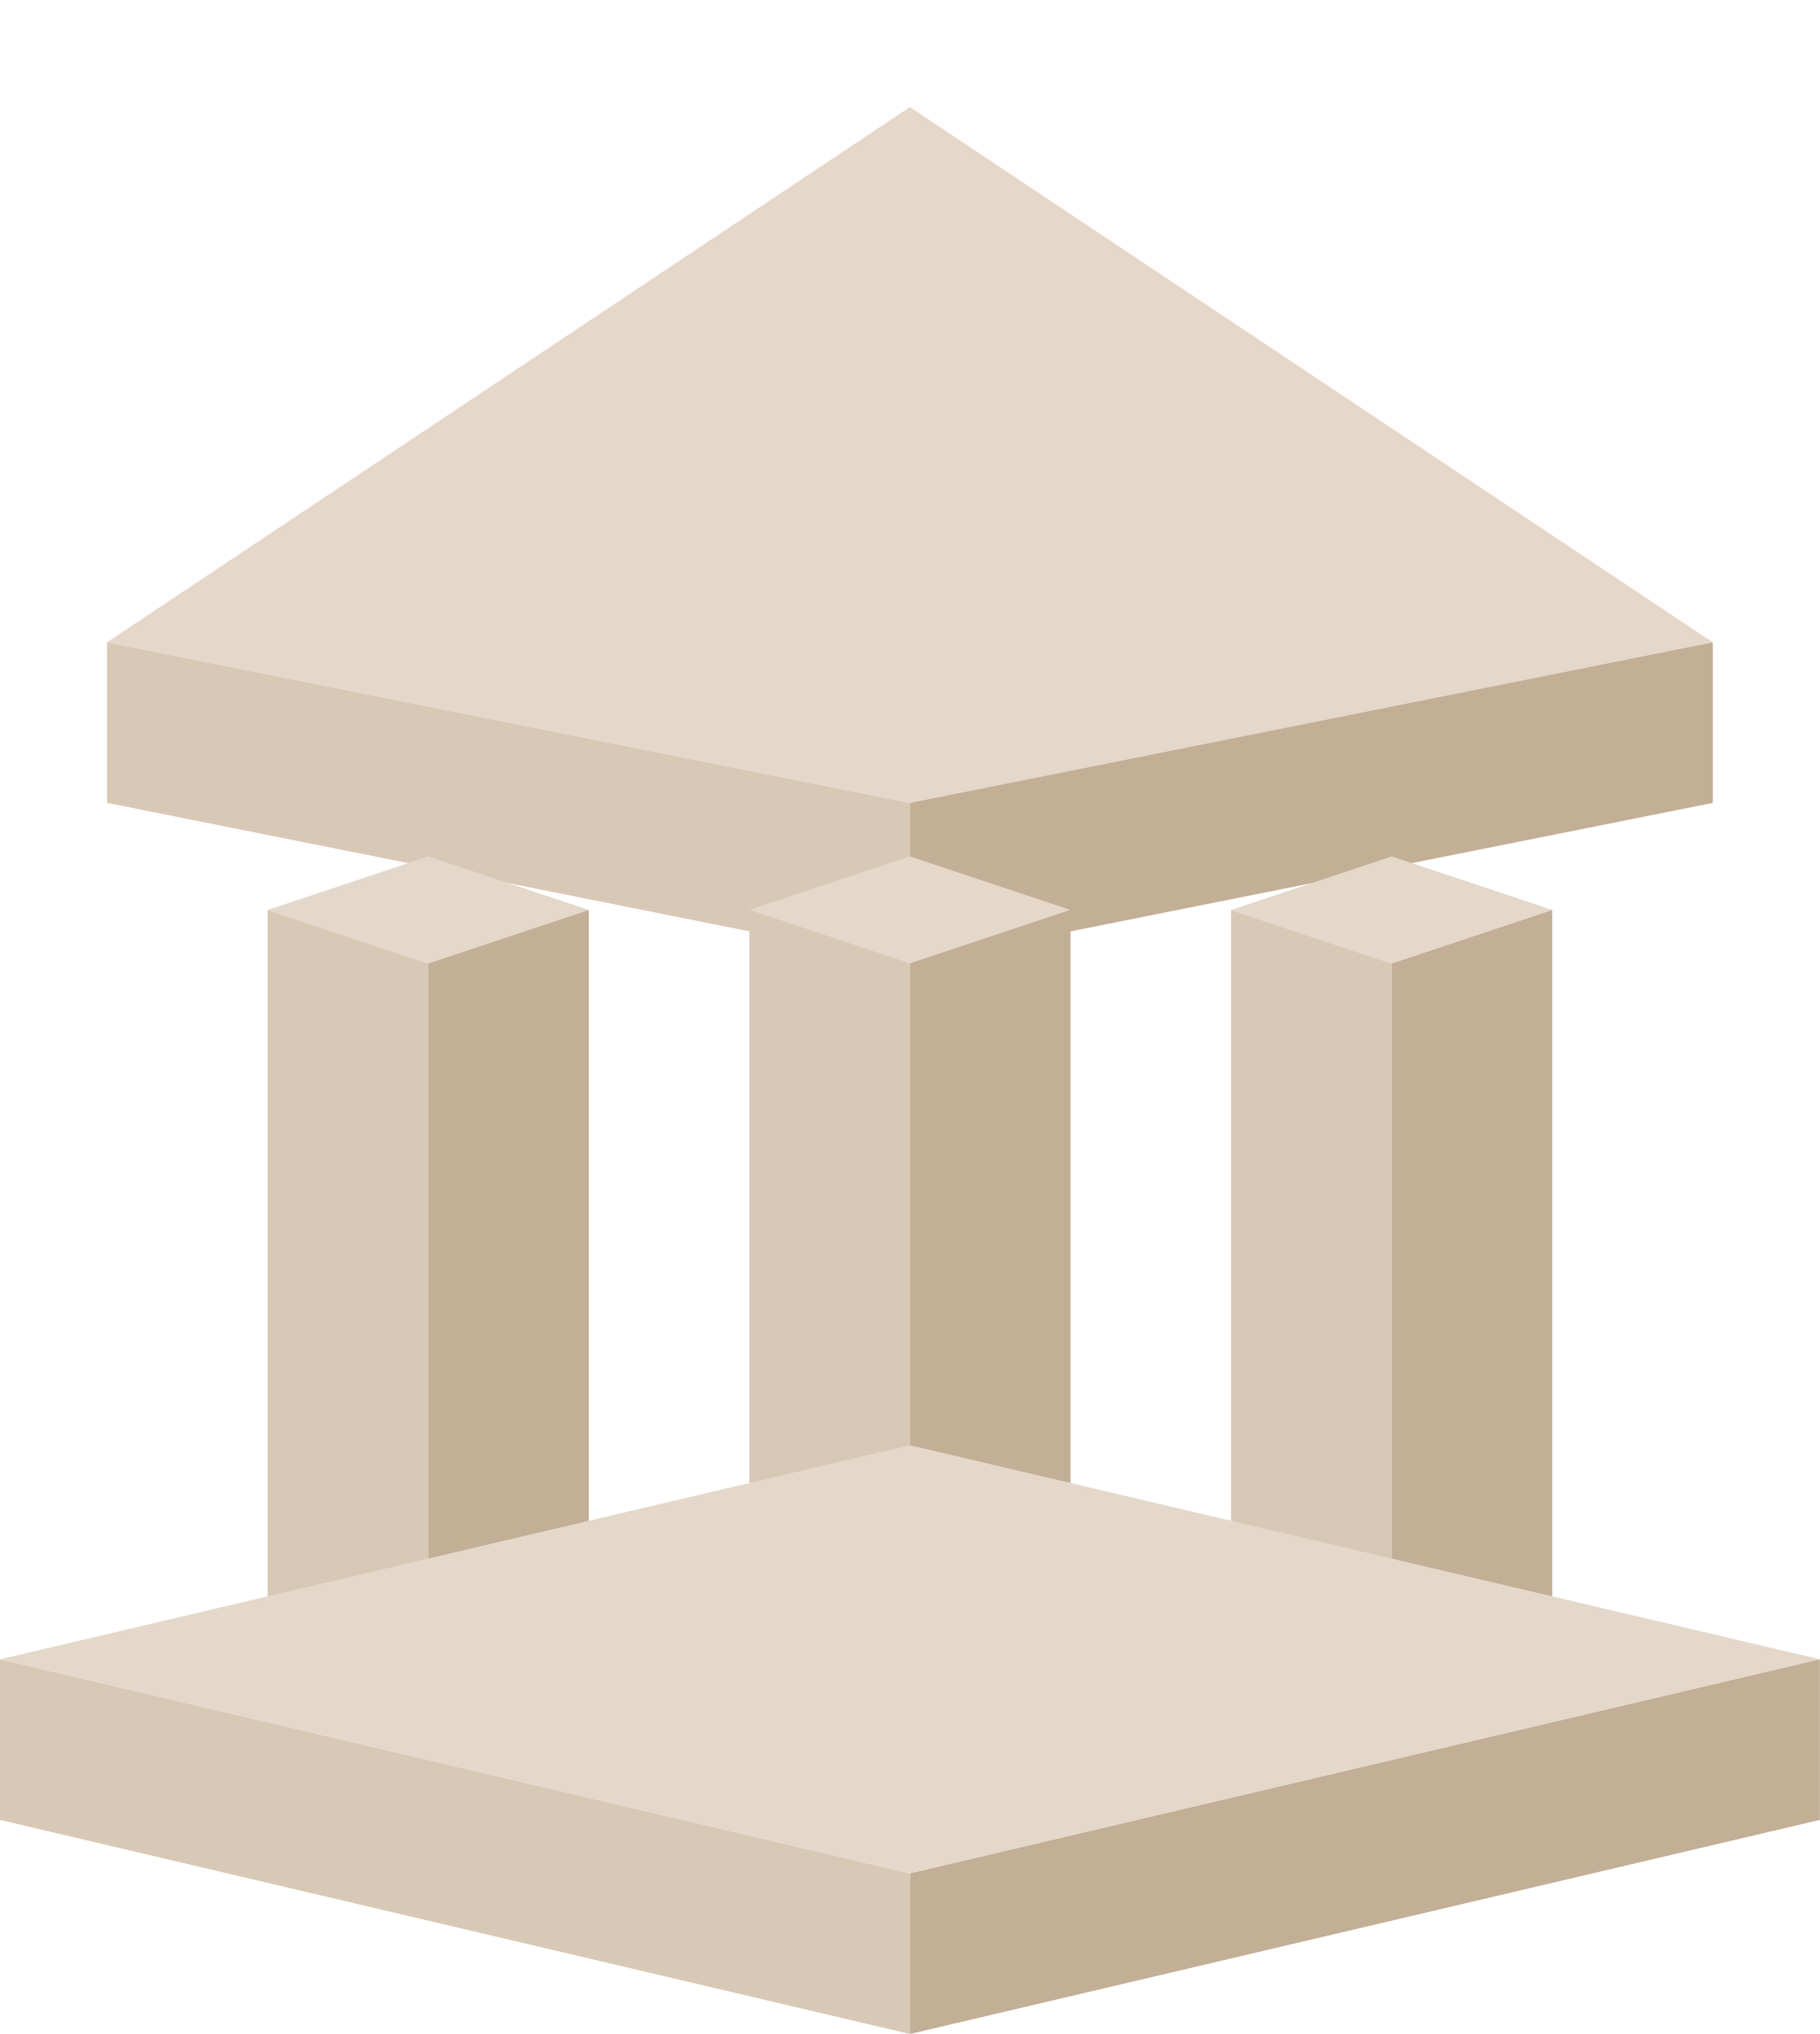
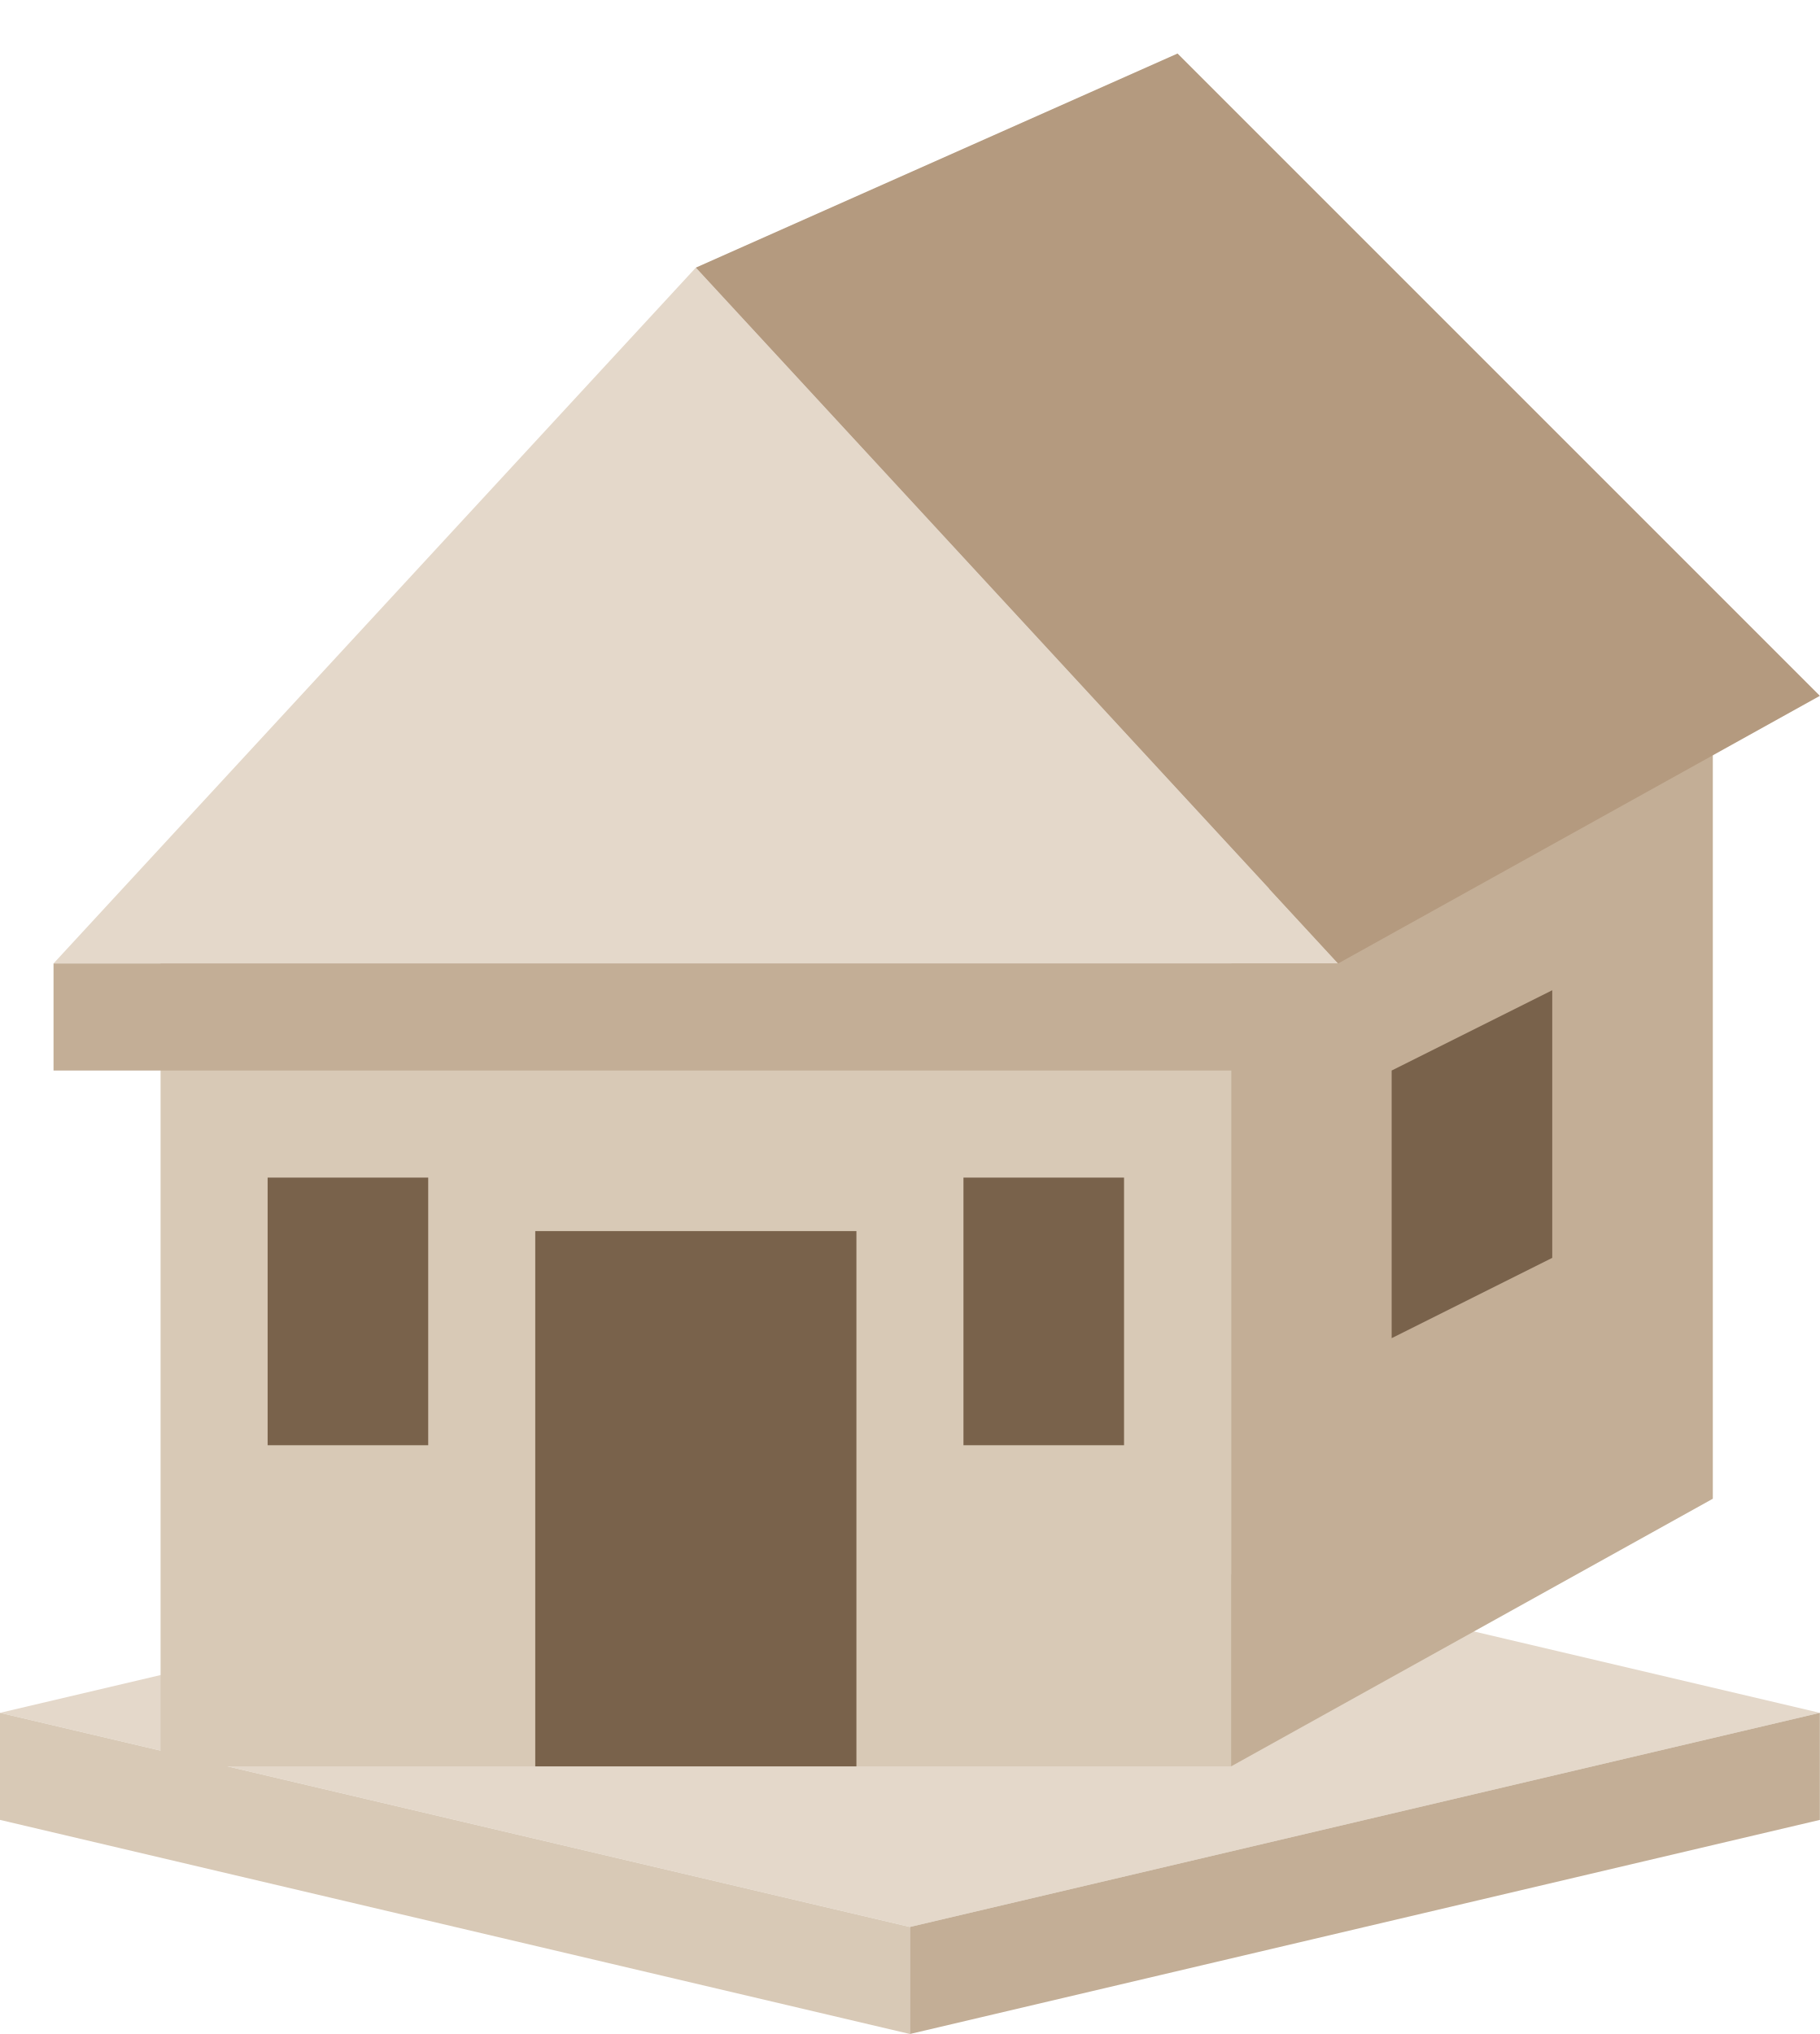
<svg xmlns="http://www.w3.org/2000/svg" width="34" height="38" viewBox="0 0 34 38">
-   <path fill="#e4d8ca" d="M2 12 17 2 32 12 17 15Z" />
-   <path fill="#d8c9b6" d="M2 12 17 15V18L2 15Z" />
-   <path fill="#c3ae96" d="M17 15 32 12V15L17 18Z" />
-   <path fill="#e4d8ca" d="M5 17l3-1 3 1-3 1Z" />
-   <path fill="#d8c9b6" d="M5 17l3 1v13l-3-1Z" />
-   <path fill="#c3ae96" d="M8 18l3-1v13l-3 1Z" />
-   <path fill="#e4d8ca" d="M14 17l3-1 3 1-3 1Z" />
-   <path fill="#d8c9b6" d="M14 17l3 1v13l-3-1Z" />
-   <path fill="#c3ae96" d="M17 18l3-1v13l-3 1Z" />
-   <path fill="#e4d8ca" d="M23 17l3-1 3 1-3 1Z" />
-   <path fill="#d8c9b6" d="M23 17l3 1v13l-3-1Z" />
-   <path fill="#c3ae96" d="M26 18l3-1v13l-3 1Z" />
-   <path fill="#e4d8ca" d="M0 31 17 27 34 31 17 35Z" />
-   <path fill="#d8c9b6" d="M0 31 17 35V38L0 34Z" />
-   <path fill="#c3ae96" d="M17 35 34 31V34L17 38Z" />
+   <path fill="#e4d8ca" d="M0 32 17 28 34 32 17 36Z" />
+   <path fill="#d8c9b6" d="M0 32 17 36V38L0 34Z" />
+   <path fill="#c3ae96" d="M17 36 34 32V34L17 38Z" />
+   <path fill="#d8c9b6" d="M3 17H23V33H3Z" />
+   <path fill="#c3ae96" d="M23 17 32 12V28L23 33Z" />
+   <path fill="#e4d8ca" d="M1 18 13 5 25 18Z" />
+   <path fill="#b49a7f" d="M13 5 22 1 34 13 25 18Z" />
+   <path fill="#c3ae96" d="M1 18H25V20H1Z" />
+   <path fill="#79624b" d="M10 23H16V33H10ZM5 22H8V27H5ZM18 22H21V27H18ZM26 20 29 18.5V23.5L26 25Z" />
</svg>
